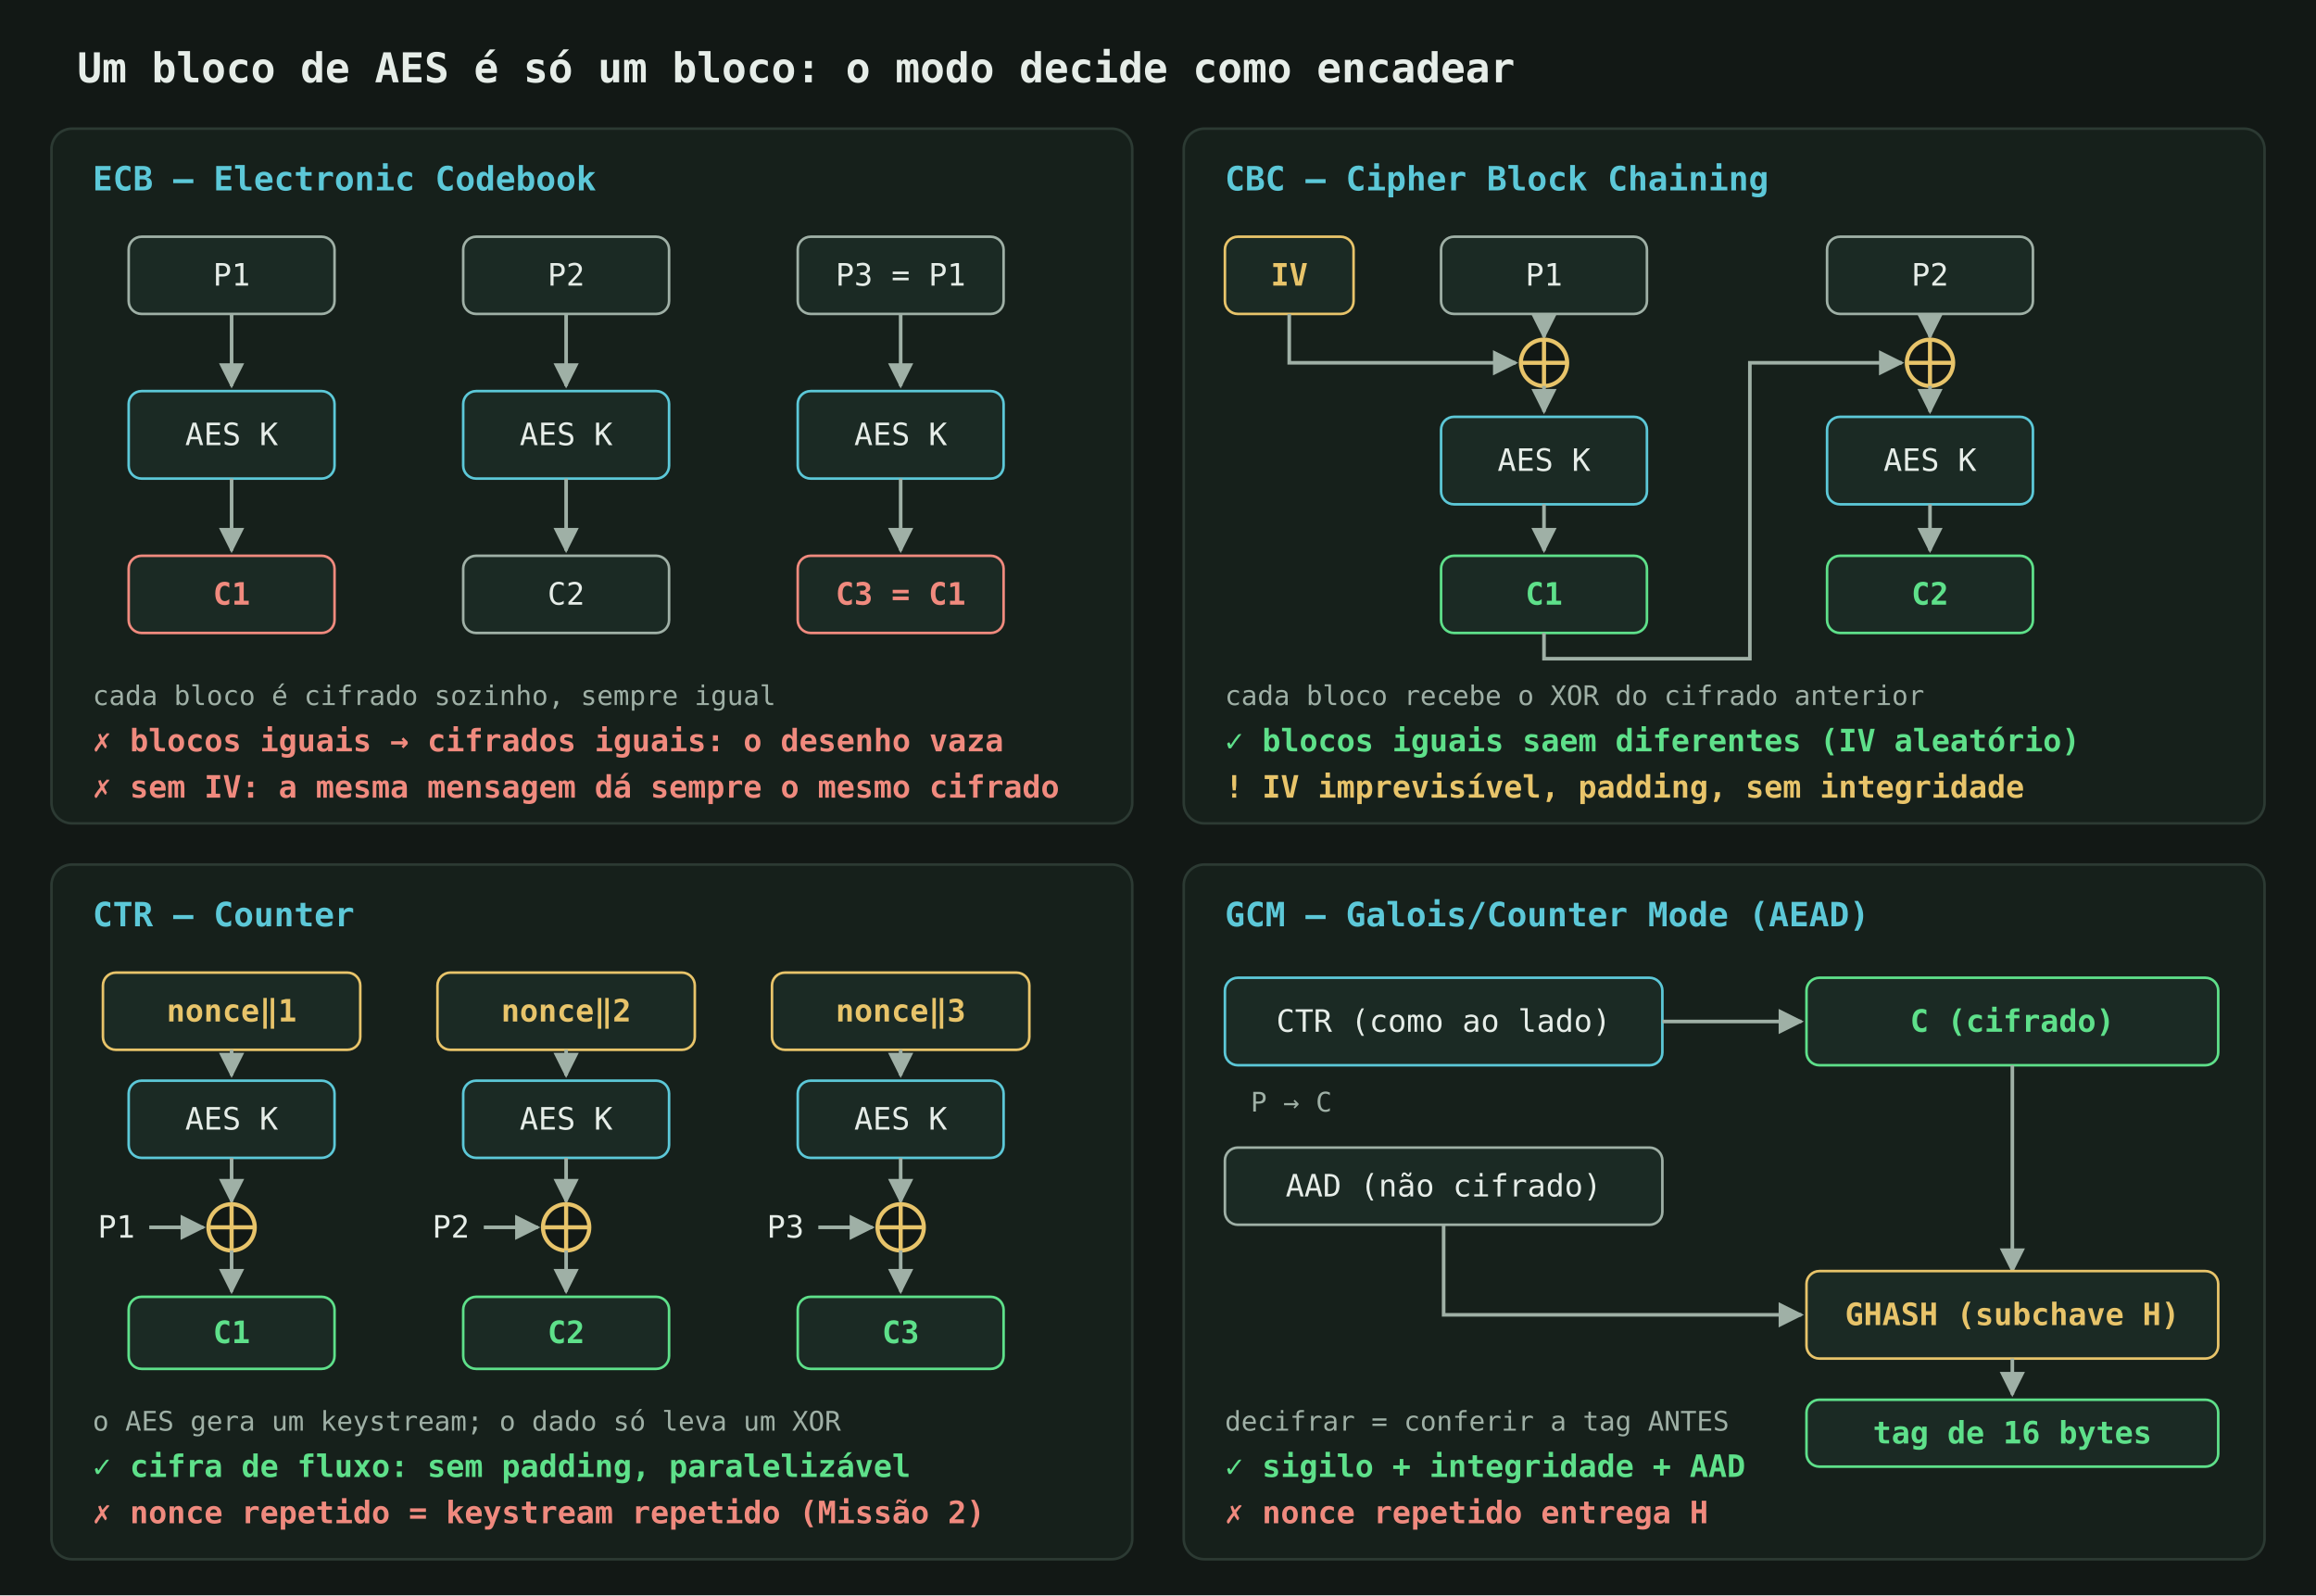
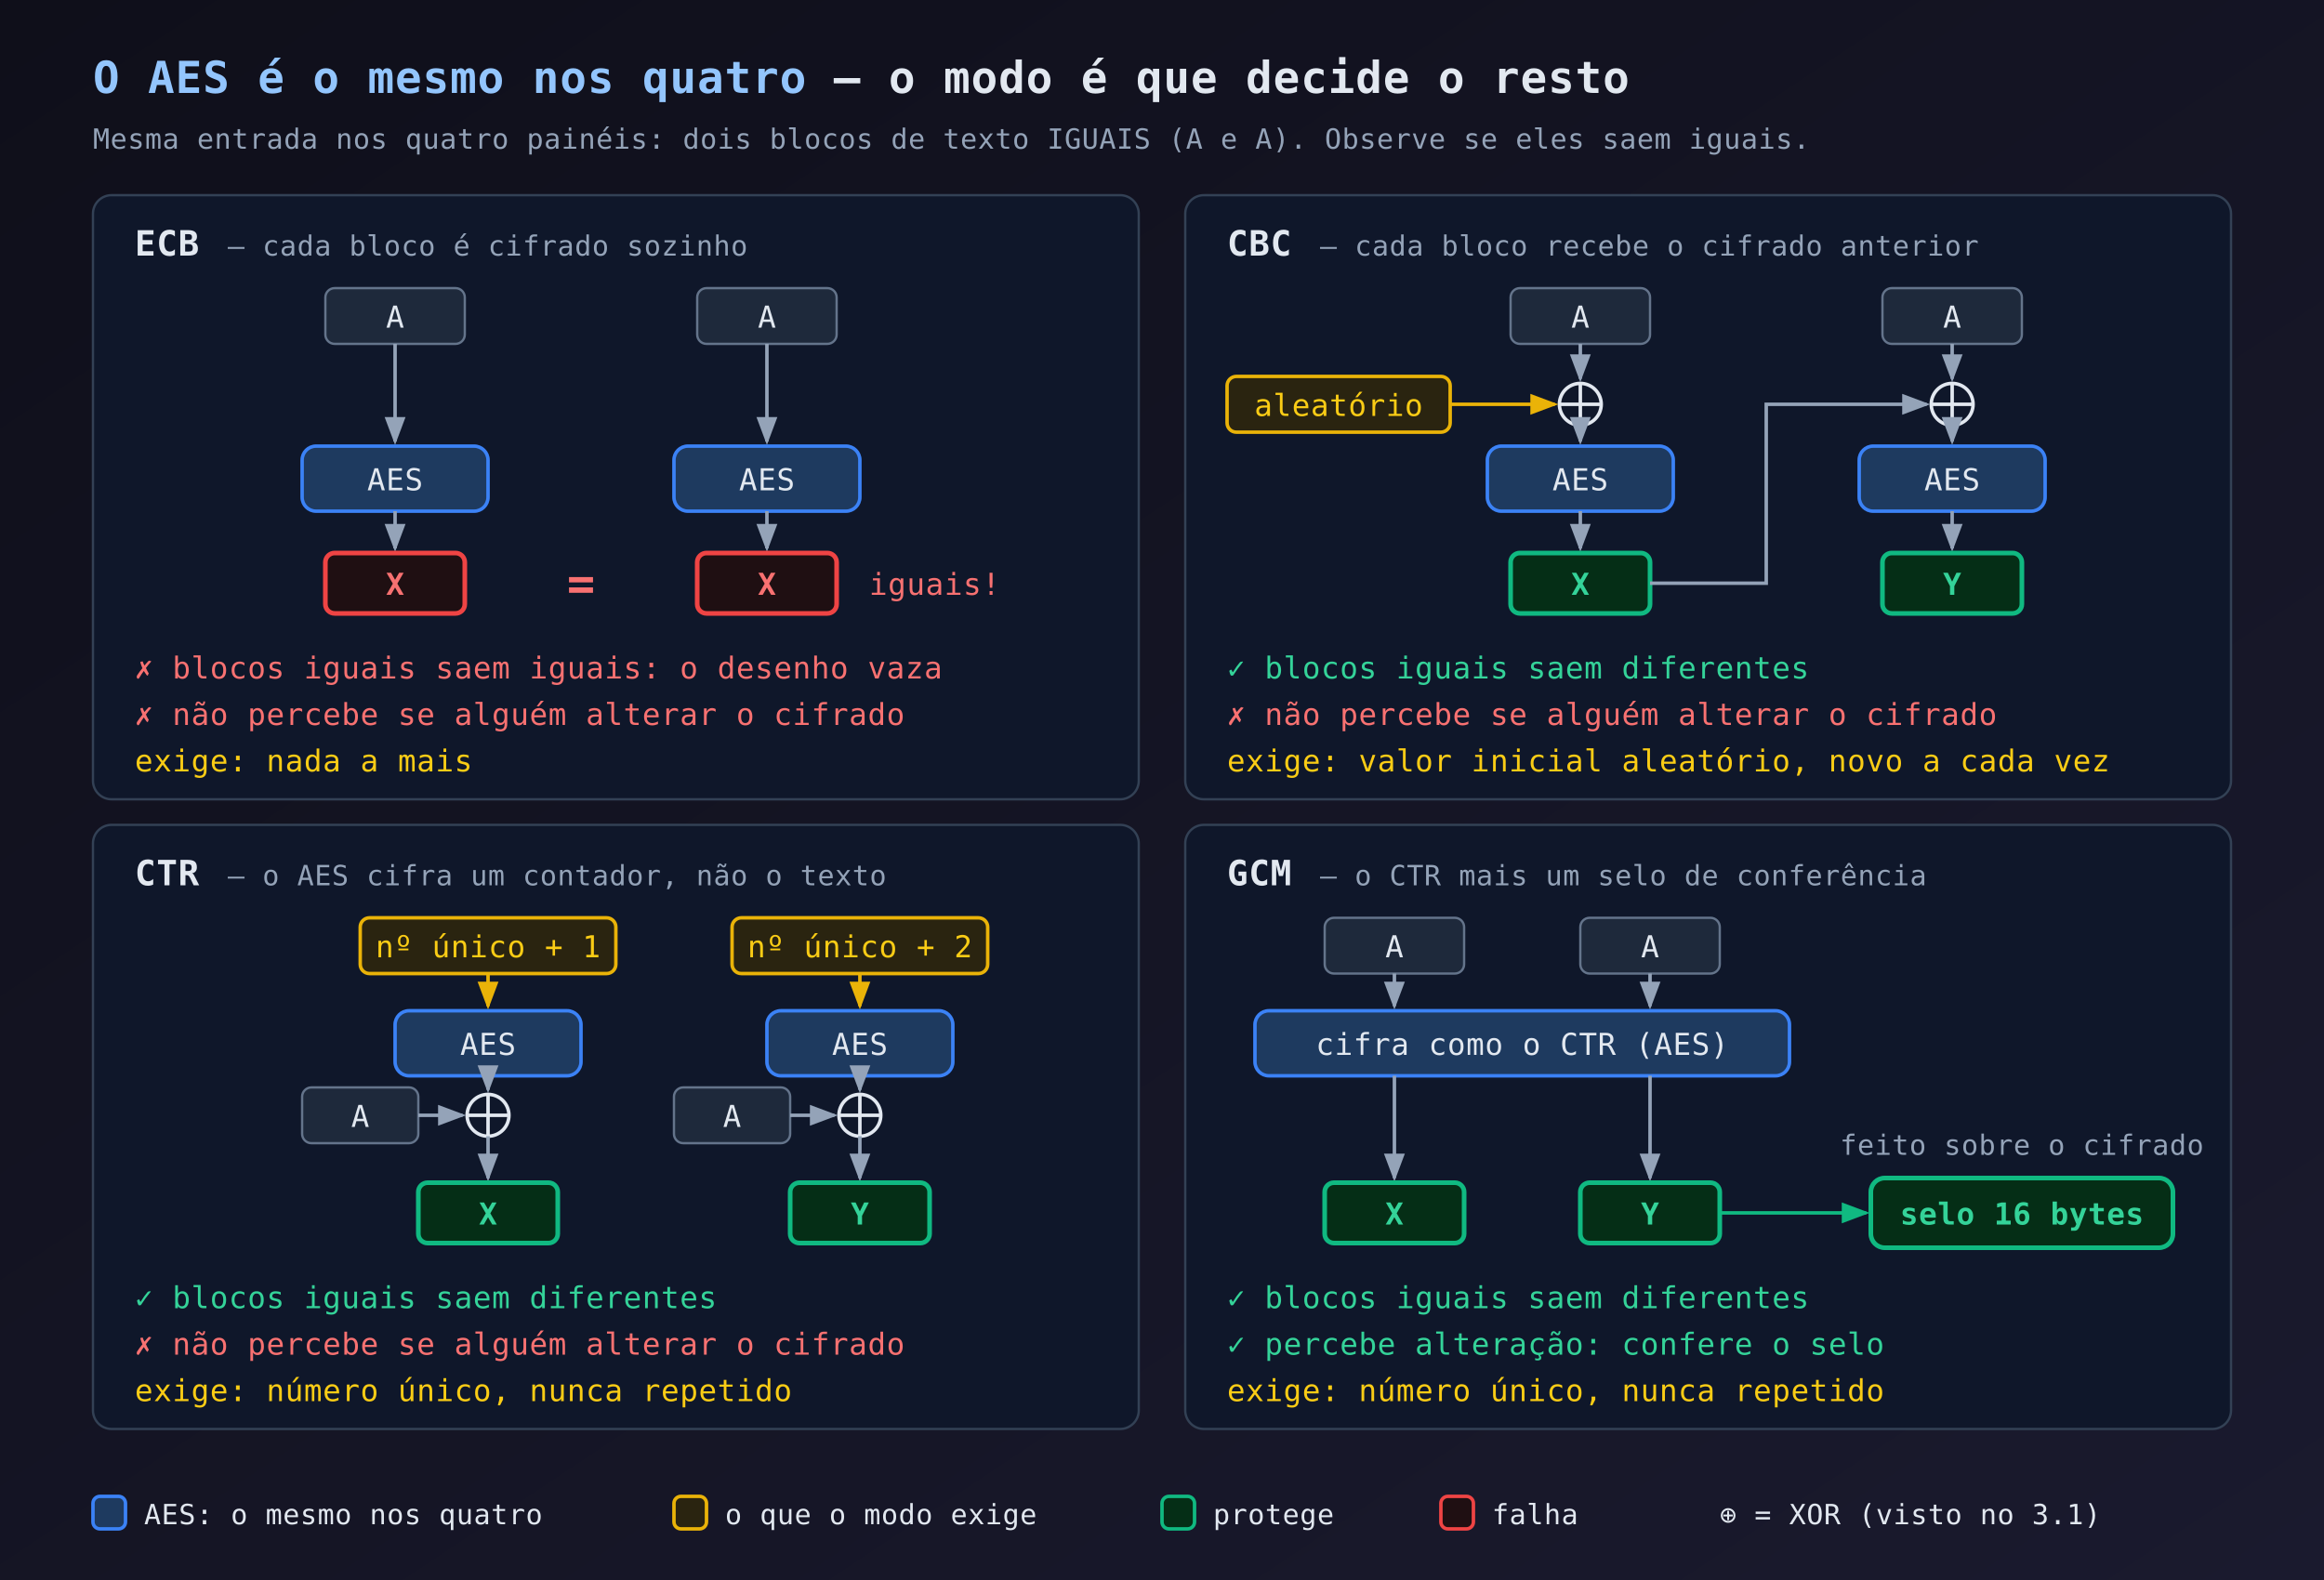
- <svg xmlns="http://www.w3.org/2000/svg" viewBox="0 0 900 620" role="img" aria-labelledby="t d">
+ <svg xmlns="http://www.w3.org/2000/svg" viewBox="0 0 1000 680" width="1000" height="680" role="img" aria-labelledby="t d">
  <style>
-     text { font-family: ui-monospace, "DejaVu Sans Mono", Menlo, Consolas, monospace; fill: #e6ede8; }
-     .t { font-size: 16px; font-weight: 700; }
-     .h { font-size: 13px; font-weight: 700; fill: #5cc8d8; }
-     .b { font-size: 12px; }
-     .c { font-size: 12px; text-anchor: middle; }
-     .s { font-size: 10.5px; fill: #9fb0a6; }
-     .sc { font-size: 10.5px; fill: #9fb0a6; text-anchor: middle; }
-     .ok { font-size: 12px; font-weight: 700; fill: #5ee08a; }
-     .no { font-size: 12px; font-weight: 700; fill: #f08a7e; }
-     .mid { font-size: 12px; font-weight: 700; fill: #e8c46a; }
-     .okc { font-size: 12px; font-weight: 700; fill: #5ee08a; text-anchor: middle; }
-     .noc { font-size: 12px; font-weight: 700; fill: #f08a7e; text-anchor: middle; }
-     .midc { font-size: 12px; font-weight: 700; fill: #e8c46a; text-anchor: middle; }
-     .ln { stroke: #9fb0a6; stroke-width: 1.4; fill: none; marker-end: url(#a); }
-     .lr { stroke: #f08a7e; stroke-width: 1.6; fill: none; marker-end: url(#ar); }
-     .lg { stroke: #5ee08a; stroke-width: 1.6; fill: none; marker-end: url(#ag); }
+     text { font-family: 'SF Mono', 'Fira Code', 'Cascadia Code', 'DejaVu Sans Mono', 'Courier New', monospace; fill: #e2e8f0; letter-spacing: 0.02em; }
+     .title { font-size: 19px; font-weight: 700; }
+     .h { font-size: 15px; font-weight: 700; }
+     .b { font-size: 13px; }
+     .c { font-size: 13px; text-anchor: middle; }
+     .s { font-size: 12px; fill: #94a3b8; }
+     .blu { fill: #93c5fd; }
+     .gld { fill: #facc15; }
+     .grn { fill: #34d399; }
+     .red { fill: #f87171; }
  </style>
  <defs>
-     <marker id="a" viewBox="0 0 10 10" refX="9" refY="5" markerWidth="7" markerHeight="7" orient="auto-start-reverse">
-       <path d="M0,0 L10,5 L0,10 z" fill="#9fb0a6" />
+     <linearGradient id="bg-grad" x1="0%" y1="0%" x2="100%" y2="100%">
+       <stop offset="0%" stop-color="#0f0f1a" />
+       <stop offset="100%" stop-color="#1a1a2e" />
+     </linearGradient>
+     <marker id="arrow-gray" markerWidth="8" markerHeight="6" refX="7" refY="3" orient="auto">
+       <polygon points="0 0, 8 3, 0 6" fill="#94a3b8" />
    </marker>
-     <marker id="ar" viewBox="0 0 10 10" refX="9" refY="5" markerWidth="7" markerHeight="7" orient="auto-start-reverse">
-       <path d="M0,0 L10,5 L0,10 z" fill="#f08a7e" />
+     <marker id="arrow-gold" markerWidth="8" markerHeight="6" refX="7" refY="3" orient="auto">
+       <polygon points="0 0, 8 3, 0 6" fill="#eab308" />
    </marker>
-     <marker id="ag" viewBox="0 0 10 10" refX="9" refY="5" markerWidth="7" markerHeight="7" orient="auto-start-reverse">
-       <path d="M0,0 L10,5 L0,10 z" fill="#5ee08a" />
+     <marker id="arrow-green" markerWidth="8" markerHeight="6" refX="7" refY="3" orient="auto">
+       <polygon points="0 0, 8 3, 0 6" fill="#10b981" />
    </marker>
  </defs>
-   <rect width="900" height="620" fill="#121815" />
-   <text class="t" x="30" y="32">Um bloco de AES é só um bloco: o modo decide como encadear</text>
-   <rect x="20" y="50" width="420" height="270" rx="8" fill="#16201b" stroke="#2c3a33" />
-   <text class="h" x="36" y="74">ECB — Electronic Codebook</text>
-   <rect x="50" y="92" width="80" height="30" rx="5" fill="#1b2a24" stroke="#9fb0a6" />
-   <text class="c" x="90.0" y="111.0">P1</text>
-   <path class="ln" d="M90,122 L90,150" />
-   <rect x="50" y="152" width="80" height="34" rx="5" fill="#1b2a24" stroke="#5cc8d8" />
-   <text class="c" x="90.0" y="173.0">AES K</text>
-   <path class="ln" d="M90,186 L90,214" />
-   <rect x="50" y="216" width="80" height="30" rx="5" fill="#1b2a24" stroke="#f08a7e" />
-   <text class="noc" x="90.0" y="235.0">C1</text>
-   <rect x="180" y="92" width="80" height="30" rx="5" fill="#1b2a24" stroke="#9fb0a6" />
-   <text class="c" x="220.0" y="111.0">P2</text>
-   <path class="ln" d="M220,122 L220,150" />
-   <rect x="180" y="152" width="80" height="34" rx="5" fill="#1b2a24" stroke="#5cc8d8" />
-   <text class="c" x="220.0" y="173.0">AES K</text>
-   <path class="ln" d="M220,186 L220,214" />
-   <rect x="180" y="216" width="80" height="30" rx="5" fill="#1b2a24" stroke="#9fb0a6" />
-   <text class="c" x="220.0" y="235.0">C2</text>
-   <rect x="310" y="92" width="80" height="30" rx="5" fill="#1b2a24" stroke="#9fb0a6" />
-   <text class="c" x="350.0" y="111.0">P3 = P1</text>
-   <path class="ln" d="M350,122 L350,150" />
-   <rect x="310" y="152" width="80" height="34" rx="5" fill="#1b2a24" stroke="#5cc8d8" />
-   <text class="c" x="350.0" y="173.0">AES K</text>
-   <path class="ln" d="M350,186 L350,214" />
-   <rect x="310" y="216" width="80" height="30" rx="5" fill="#1b2a24" stroke="#f08a7e" />
-   <text class="noc" x="350.0" y="235.0">C3 = C1</text>
-   <text class="s" x="36" y="274">cada bloco é cifrado sozinho, sempre igual</text>
-   <text class="no" x="36" y="292">✗ blocos iguais → cifrados iguais: o desenho vaza</text>
-   <text class="no" x="36" y="310">✗ sem IV: a mesma mensagem dá sempre o mesmo cifrado</text>
-   <rect x="460" y="50" width="420" height="270" rx="8" fill="#16201b" stroke="#2c3a33" />
-   <text class="h" x="476" y="74">CBC — Cipher Block Chaining</text>
-   <rect x="476" y="92" width="50" height="30" rx="5" fill="#1b2a24" stroke="#e8c46a" />
-   <text class="midc" x="501.0" y="111.0">IV</text>
-   <rect x="560" y="92" width="80" height="30" rx="5" fill="#1b2a24" stroke="#9fb0a6" />
-   <text class="c" x="600.0" y="111.0">P1</text>
-   <path class="ln" d="M600,122 L600,131" />
-   <circle cx="600" cy="141" r="9" fill="#121815" stroke="#e8c46a" stroke-width="1.6" />
-   <path d="M591,141 H609 M600,132 V150" stroke="#e8c46a" stroke-width="1.6" />
-   <path class="ln" d="M600,150 L600,160" />
-   <rect x="560" y="162" width="80" height="34" rx="5" fill="#1b2a24" stroke="#5cc8d8" />
-   <text class="c" x="600.0" y="183.0">AES K</text>
-   <path class="ln" d="M600,196 L600,214" />
-   <rect x="560" y="216" width="80" height="30" rx="5" fill="#1b2a24" stroke="#5ee08a" />
-   <text class="okc" x="600.0" y="235.0">C1</text>
-   <rect x="710" y="92" width="80" height="30" rx="5" fill="#1b2a24" stroke="#9fb0a6" />
-   <text class="c" x="750.0" y="111.0">P2</text>
-   <path class="ln" d="M750,122 L750,131" />
-   <circle cx="750" cy="141" r="9" fill="#121815" stroke="#e8c46a" stroke-width="1.6" />
-   <path d="M741,141 H759 M750,132 V150" stroke="#e8c46a" stroke-width="1.6" />
-   <path class="ln" d="M750,150 L750,160" />
-   <rect x="710" y="162" width="80" height="34" rx="5" fill="#1b2a24" stroke="#5cc8d8" />
-   <text class="c" x="750.0" y="183.0">AES K</text>
-   <path class="ln" d="M750,196 L750,214" />
-   <rect x="710" y="216" width="80" height="30" rx="5" fill="#1b2a24" stroke="#5ee08a" />
-   <text class="okc" x="750.0" y="235.0">C2</text>
-   <path class="ln" d="M501,122 L501,141 L589,141" />
-   <path class="ln" d="M600,246 L600,256 L680,256 L680,141 L739,141" />
-   <text class="s" x="476" y="274">cada bloco recebe o XOR do cifrado anterior</text>
-   <text class="ok" x="476" y="292">✓ blocos iguais saem diferentes (IV aleatório)</text>
-   <text class="mid" x="476" y="310">! IV imprevisível, padding, sem integridade</text>
-   <rect x="20" y="336" width="420" height="270" rx="8" fill="#16201b" stroke="#2c3a33" />
-   <text class="h" x="36" y="360">CTR — Counter</text>
-   <rect x="40" y="378" width="100" height="30" rx="5" fill="#1b2a24" stroke="#e8c46a" />
-   <text class="midc" x="90.0" y="397.0">nonce‖1</text>
-   <path class="ln" d="M90,408 L90,418" />
-   <rect x="50" y="420" width="80" height="30" rx="5" fill="#1b2a24" stroke="#5cc8d8" />
-   <text class="c" x="90.0" y="439.0">AES K</text>
-   <path class="ln" d="M90,450 L90,467" />
-   <circle cx="90" cy="477" r="9" fill="#121815" stroke="#e8c46a" stroke-width="1.6" />
-   <path d="M81,477 H99 M90,468 V486" stroke="#e8c46a" stroke-width="1.6" />
-   <text class="b" x="38" y="481">P1</text>
-   <path class="ln" d="M58,477 L79,477" />
-   <path class="ln" d="M90,486 L90,502" />
-   <rect x="50" y="504" width="80" height="28" rx="5" fill="#1b2a24" stroke="#5ee08a" />
-   <text class="okc" x="90.0" y="522.0">C1</text>
-   <rect x="170" y="378" width="100" height="30" rx="5" fill="#1b2a24" stroke="#e8c46a" />
-   <text class="midc" x="220.0" y="397.0">nonce‖2</text>
-   <path class="ln" d="M220,408 L220,418" />
-   <rect x="180" y="420" width="80" height="30" rx="5" fill="#1b2a24" stroke="#5cc8d8" />
-   <text class="c" x="220.0" y="439.0">AES K</text>
-   <path class="ln" d="M220,450 L220,467" />
-   <circle cx="220" cy="477" r="9" fill="#121815" stroke="#e8c46a" stroke-width="1.6" />
-   <path d="M211,477 H229 M220,468 V486" stroke="#e8c46a" stroke-width="1.6" />
-   <text class="b" x="168" y="481">P2</text>
-   <path class="ln" d="M188,477 L209,477" />
-   <path class="ln" d="M220,486 L220,502" />
-   <rect x="180" y="504" width="80" height="28" rx="5" fill="#1b2a24" stroke="#5ee08a" />
-   <text class="okc" x="220.0" y="522.0">C2</text>
-   <rect x="300" y="378" width="100" height="30" rx="5" fill="#1b2a24" stroke="#e8c46a" />
-   <text class="midc" x="350.0" y="397.0">nonce‖3</text>
-   <path class="ln" d="M350,408 L350,418" />
-   <rect x="310" y="420" width="80" height="30" rx="5" fill="#1b2a24" stroke="#5cc8d8" />
-   <text class="c" x="350.0" y="439.0">AES K</text>
-   <path class="ln" d="M350,450 L350,467" />
-   <circle cx="350" cy="477" r="9" fill="#121815" stroke="#e8c46a" stroke-width="1.6" />
-   <path d="M341,477 H359 M350,468 V486" stroke="#e8c46a" stroke-width="1.6" />
-   <text class="b" x="298" y="481">P3</text>
-   <path class="ln" d="M318,477 L339,477" />
-   <path class="ln" d="M350,486 L350,502" />
-   <rect x="310" y="504" width="80" height="28" rx="5" fill="#1b2a24" stroke="#5ee08a" />
-   <text class="okc" x="350.0" y="522.0">C3</text>
-   <text class="s" x="36" y="556">o AES gera um keystream; o dado só leva um XOR</text>
-   <text class="ok" x="36" y="574">✓ cifra de fluxo: sem padding, paralelizável</text>
-   <text class="no" x="36" y="592">✗ nonce repetido = keystream repetido (Missão 2)</text>
-   <rect x="460" y="336" width="420" height="270" rx="8" fill="#16201b" stroke="#2c3a33" />
-   <text class="h" x="476" y="360">GCM — Galois/Counter Mode (AEAD)</text>
-   <rect x="476" y="380" width="170" height="34" rx="5" fill="#1b2a24" stroke="#5cc8d8" />
-   <text class="c" x="561.0" y="401.0">CTR (como ao lado)</text>
-   <text class="s" x="486" y="432">P → C</text>
-   <path class="ln" d="M646,397 L700,397" />
-   <rect x="702" y="380" width="160" height="34" rx="5" fill="#1b2a24" stroke="#5ee08a" />
-   <text class="okc" x="782.0" y="401.0">C (cifrado)</text>
-   <rect x="476" y="446" width="170" height="30" rx="5" fill="#1b2a24" stroke="#9fb0a6" />
-   <text class="c" x="561.0" y="465.0">AAD (não cifrado)</text>
-   <path class="ln" d="M782,414 L782,494" />
-   <path class="ln" d="M561,476 L561,511 L700,511" />
-   <rect x="702" y="494" width="160" height="34" rx="5" fill="#1b2a24" stroke="#e8c46a" />
-   <text class="midc" x="782.0" y="515.0">GHASH (subchave H)</text>
-   <path class="ln" d="M782,528 L782,542" />
-   <rect x="702" y="544" width="160" height="26" rx="5" fill="#1b2a24" stroke="#5ee08a" />
-   <text class="okc" x="782.0" y="561.0">tag de 16 bytes</text>
-   <text class="s" x="476" y="556">decifrar = conferir a tag ANTES</text>
-   <text class="ok" x="476" y="574">✓ sigilo + integridade + AAD</text>
-   <text class="no" x="476" y="592">✗ nonce repetido entrega H</text>
+   <rect width="1000" height="680" fill="url(#bg-grad)" />
+   <text class="title" x="40" y="40">
+     <tspan class="blu">O AES é o mesmo nos quatro</tspan> — o modo é que decide o resto</text>
+   <text class="s" x="40" y="64">Mesma entrada nos quatro painéis: dois blocos de texto IGUAIS (A e A). Observe se eles saem iguais.</text>
+   <rect data-graph-role="container" x="40" y="84" width="450" height="260" rx="8" fill="#0f172a" stroke="#334155" />
+   <text class="h" x="58" y="110">ECB</text>
+   <text class="s" x="98" y="110">— cada bloco é cifrado sozinho</text>
+   <rect x="140" y="124" width="60" height="24" rx="4" fill="#1e293b" stroke="#64748b" />
+   <text class="c" x="170" y="141">A</text>
+   <rect x="300" y="124" width="60" height="24" rx="4" fill="#1e293b" stroke="#64748b" />
+   <text class="c" x="330" y="141">A</text>
+   <path d="M170,148 V190" stroke="#94a3b8" stroke-width="1.5" fill="none" marker-end="url(#arrow-gray)" />
+   <path d="M330,148 V190" stroke="#94a3b8" stroke-width="1.5" fill="none" marker-end="url(#arrow-gray)" />
+   <rect x="130" y="192" width="80" height="28" rx="6" fill="#1e3a5f" stroke="#3b82f6" stroke-width="1.5" />
+   <text class="c" x="170" y="211">AES</text>
+   <rect x="290" y="192" width="80" height="28" rx="6" fill="#1e3a5f" stroke="#3b82f6" stroke-width="1.5" />
+   <text class="c" x="330" y="211">AES</text>
+   <path d="M170,220 V236" stroke="#94a3b8" stroke-width="1.5" fill="none" marker-end="url(#arrow-gray)" />
+   <path d="M330,220 V236" stroke="#94a3b8" stroke-width="1.5" fill="none" marker-end="url(#arrow-gray)" />
+   <rect x="140" y="238" width="60" height="26" rx="4" fill="#1f0f12" stroke="#ef4444" stroke-width="2" />
+   <text class="c red" x="170" y="256" font-weight="700">X</text>
+   <rect x="300" y="238" width="60" height="26" rx="4" fill="#1f0f12" stroke="#ef4444" stroke-width="2" />
+   <text class="c red" x="330" y="256" font-weight="700">X</text>
+   <text class="red" x="250" y="258" text-anchor="middle" font-size="20" font-weight="700">=</text>
+   <text class="b red" x="374" y="256">iguais!</text>
+   <text class="b red" x="58" y="292">✗ blocos iguais saem iguais: o desenho vaza</text>
+   <text class="b red" x="58" y="312">✗ não percebe se alguém alterar o cifrado</text>
+   <text class="b gld" x="58" y="332">exige: nada a mais</text>
+   <rect data-graph-role="container" x="510" y="84" width="450" height="260" rx="8" fill="#0f172a" stroke="#334155" />
+   <text class="h" x="528" y="110">CBC</text>
+   <text class="s" x="568" y="110">— cada bloco recebe o cifrado anterior</text>
+   <rect x="650" y="124" width="60" height="24" rx="4" fill="#1e293b" stroke="#64748b" />
+   <text class="c" x="680" y="141">A</text>
+   <rect x="810" y="124" width="60" height="24" rx="4" fill="#1e293b" stroke="#64748b" />
+   <text class="c" x="840" y="141">A</text>
+   <path d="M680,148 V163" stroke="#94a3b8" stroke-width="1.5" fill="none" marker-end="url(#arrow-gray)" />
+   <path d="M840,148 V163" stroke="#94a3b8" stroke-width="1.5" fill="none" marker-end="url(#arrow-gray)" />
+   <circle cx="680" cy="174" r="9" fill="#0f172a" stroke="#e2e8f0" stroke-width="1.5" />
+   <path d="M671,174 H689 M680,165 V183" stroke="#e2e8f0" stroke-width="1.5" />
+   <circle cx="840" cy="174" r="9" fill="#0f172a" stroke="#e2e8f0" stroke-width="1.5" />
+   <path d="M831,174 H849 M840,165 V183" stroke="#e2e8f0" stroke-width="1.5" />
+   <rect x="528" y="162" width="96" height="24" rx="4" fill="#2a2410" stroke="#eab308" stroke-width="1.5" />
+   <text class="c gld" x="576" y="179">aleatório</text>
+   <path d="M624,174 H669" stroke="#eab308" stroke-width="1.5" fill="none" marker-end="url(#arrow-gold)" />
+   <path d="M680,183 V190" stroke="#94a3b8" stroke-width="1.5" fill="none" marker-end="url(#arrow-gray)" />
+   <path d="M840,183 V190" stroke="#94a3b8" stroke-width="1.5" fill="none" marker-end="url(#arrow-gray)" />
+   <rect x="640" y="192" width="80" height="28" rx="6" fill="#1e3a5f" stroke="#3b82f6" stroke-width="1.5" />
+   <text class="c" x="680" y="211">AES</text>
+   <rect x="800" y="192" width="80" height="28" rx="6" fill="#1e3a5f" stroke="#3b82f6" stroke-width="1.5" />
+   <text class="c" x="840" y="211">AES</text>
+   <path d="M680,220 V236" stroke="#94a3b8" stroke-width="1.5" fill="none" marker-end="url(#arrow-gray)" />
+   <path d="M840,220 V236" stroke="#94a3b8" stroke-width="1.5" fill="none" marker-end="url(#arrow-gray)" />
+   <rect x="650" y="238" width="60" height="26" rx="4" fill="#052e16" stroke="#10b981" stroke-width="2" />
+   <text class="c grn" x="680" y="256" font-weight="700">X</text>
+   <rect x="810" y="238" width="60" height="26" rx="4" fill="#052e16" stroke="#10b981" stroke-width="2" />
+   <text class="c grn" x="840" y="256" font-weight="700">Y</text>
+   <path d="M710,251 H760 V174 H829" stroke="#94a3b8" stroke-width="1.5" fill="none" marker-end="url(#arrow-gray)" />
+   <text class="b grn" x="528" y="292">✓ blocos iguais saem diferentes</text>
+   <text class="b red" x="528" y="312">✗ não percebe se alguém alterar o cifrado</text>
+   <text class="b gld" x="528" y="332">exige: valor inicial aleatório, novo a cada vez</text>
+   <rect data-graph-role="container" x="40" y="355" width="450" height="260" rx="8" fill="#0f172a" stroke="#334155" />
+   <text class="h" x="58" y="381">CTR</text>
+   <text class="s" x="98" y="381">— o AES cifra um contador, não o texto</text>
+   <rect x="155" y="395" width="110" height="24" rx="4" fill="#2a2410" stroke="#eab308" stroke-width="1.5" />
+   <text class="c gld" x="210" y="412">nº único + 1</text>
+   <rect x="315" y="395" width="110" height="24" rx="4" fill="#2a2410" stroke="#eab308" stroke-width="1.5" />
+   <text class="c gld" x="370" y="412">nº único + 2</text>
+   <path d="M210,419 V433" stroke="#eab308" stroke-width="1.5" fill="none" marker-end="url(#arrow-gold)" />
+   <path d="M370,419 V433" stroke="#eab308" stroke-width="1.5" fill="none" marker-end="url(#arrow-gold)" />
+   <rect x="170" y="435" width="80" height="28" rx="6" fill="#1e3a5f" stroke="#3b82f6" stroke-width="1.5" />
+   <text class="c" x="210" y="454">AES</text>
+   <rect x="330" y="435" width="80" height="28" rx="6" fill="#1e3a5f" stroke="#3b82f6" stroke-width="1.5" />
+   <text class="c" x="370" y="454">AES</text>
+   <path d="M210,463 V469" stroke="#94a3b8" stroke-width="1.5" fill="none" marker-end="url(#arrow-gray)" />
+   <path d="M370,463 V469" stroke="#94a3b8" stroke-width="1.5" fill="none" marker-end="url(#arrow-gray)" />
+   <circle cx="210" cy="480" r="9" fill="#0f172a" stroke="#e2e8f0" stroke-width="1.5" />
+   <path d="M201,480 H219 M210,471 V489" stroke="#e2e8f0" stroke-width="1.5" />
+   <circle cx="370" cy="480" r="9" fill="#0f172a" stroke="#e2e8f0" stroke-width="1.5" />
+   <path d="M361,480 H379 M370,471 V489" stroke="#e2e8f0" stroke-width="1.5" />
+   <rect x="130" y="468" width="50" height="24" rx="4" fill="#1e293b" stroke="#64748b" />
+   <text class="c" x="155" y="485">A</text>
+   <rect x="290" y="468" width="50" height="24" rx="4" fill="#1e293b" stroke="#64748b" />
+   <text class="c" x="315" y="485">A</text>
+   <path d="M180,480 H199" stroke="#94a3b8" stroke-width="1.5" fill="none" marker-end="url(#arrow-gray)" />
+   <path d="M340,480 H359" stroke="#94a3b8" stroke-width="1.5" fill="none" marker-end="url(#arrow-gray)" />
+   <path d="M210,489 V507" stroke="#94a3b8" stroke-width="1.5" fill="none" marker-end="url(#arrow-gray)" />
+   <path d="M370,489 V507" stroke="#94a3b8" stroke-width="1.5" fill="none" marker-end="url(#arrow-gray)" />
+   <rect x="180" y="509" width="60" height="26" rx="4" fill="#052e16" stroke="#10b981" stroke-width="2" />
+   <text class="c grn" x="210" y="527" font-weight="700">X</text>
+   <rect x="340" y="509" width="60" height="26" rx="4" fill="#052e16" stroke="#10b981" stroke-width="2" />
+   <text class="c grn" x="370" y="527" font-weight="700">Y</text>
+   <text class="b grn" x="58" y="563">✓ blocos iguais saem diferentes</text>
+   <text class="b red" x="58" y="583">✗ não percebe se alguém alterar o cifrado</text>
+   <text class="b gld" x="58" y="603">exige: número único, nunca repetido</text>
+   <rect data-graph-role="container" x="510" y="355" width="450" height="260" rx="8" fill="#0f172a" stroke="#334155" />
+   <text class="h" x="528" y="381">GCM</text>
+   <text class="s" x="568" y="381">— o CTR mais um selo de conferência</text>
+   <rect x="570" y="395" width="60" height="24" rx="4" fill="#1e293b" stroke="#64748b" />
+   <text class="c" x="600" y="412">A</text>
+   <rect x="680" y="395" width="60" height="24" rx="4" fill="#1e293b" stroke="#64748b" />
+   <text class="c" x="710" y="412">A</text>
+   <path d="M600,419 V433" stroke="#94a3b8" stroke-width="1.5" fill="none" marker-end="url(#arrow-gray)" />
+   <path d="M710,419 V433" stroke="#94a3b8" stroke-width="1.5" fill="none" marker-end="url(#arrow-gray)" />
+   <rect x="540" y="435" width="230" height="28" rx="6" fill="#1e3a5f" stroke="#3b82f6" stroke-width="1.5" />
+   <text class="c" x="655" y="454">cifra como o CTR (AES)</text>
+   <path d="M600,463 V507" stroke="#94a3b8" stroke-width="1.5" fill="none" marker-end="url(#arrow-gray)" />
+   <path d="M710,463 V507" stroke="#94a3b8" stroke-width="1.5" fill="none" marker-end="url(#arrow-gray)" />
+   <rect x="570" y="509" width="60" height="26" rx="4" fill="#052e16" stroke="#10b981" stroke-width="2" />
+   <text class="c grn" x="600" y="527" font-weight="700">X</text>
+   <rect x="680" y="509" width="60" height="26" rx="4" fill="#052e16" stroke="#10b981" stroke-width="2" />
+   <text class="c grn" x="710" y="527" font-weight="700">Y</text>
+   <path d="M740,522 H803" stroke="#10b981" stroke-width="1.5" fill="none" marker-end="url(#arrow-green)" />
+   <text class="s" x="870" y="497" text-anchor="middle">feito sobre o cifrado</text>
+   <rect x="805" y="507" width="130" height="30" rx="6" fill="#052e16" stroke="#10b981" stroke-width="2" />
+   <text class="c grn" x="870" y="527" font-weight="700">selo 16 bytes</text>
+   <text class="b grn" x="528" y="563">✓ blocos iguais saem diferentes</text>
+   <text class="b grn" x="528" y="583">✓ percebe alteração: confere o selo</text>
+   <text class="b gld" x="528" y="603">exige: número único, nunca repetido</text>
+   <g class="s">
+     <rect x="40" y="644" width="14" height="14" rx="3" fill="#1e3a5f" stroke="#3b82f6" stroke-width="1.5" />
+     <text x="62" y="656">AES: o mesmo nos quatro</text>
+     <rect x="290" y="644" width="14" height="14" rx="3" fill="#2a2410" stroke="#eab308" stroke-width="1.5" />
+     <text x="312" y="656">o que o modo exige</text>
+     <rect x="500" y="644" width="14" height="14" rx="3" fill="#052e16" stroke="#10b981" stroke-width="1.5" />
+     <text x="522" y="656">protege</text>
+     <rect x="620" y="644" width="14" height="14" rx="3" fill="#1f0f12" stroke="#ef4444" stroke-width="1.5" />
+     <text x="642" y="656">falha</text>
+     <text x="740" y="656">⊕ = XOR (visto no 3.1)</text>
+   </g>
</svg>
